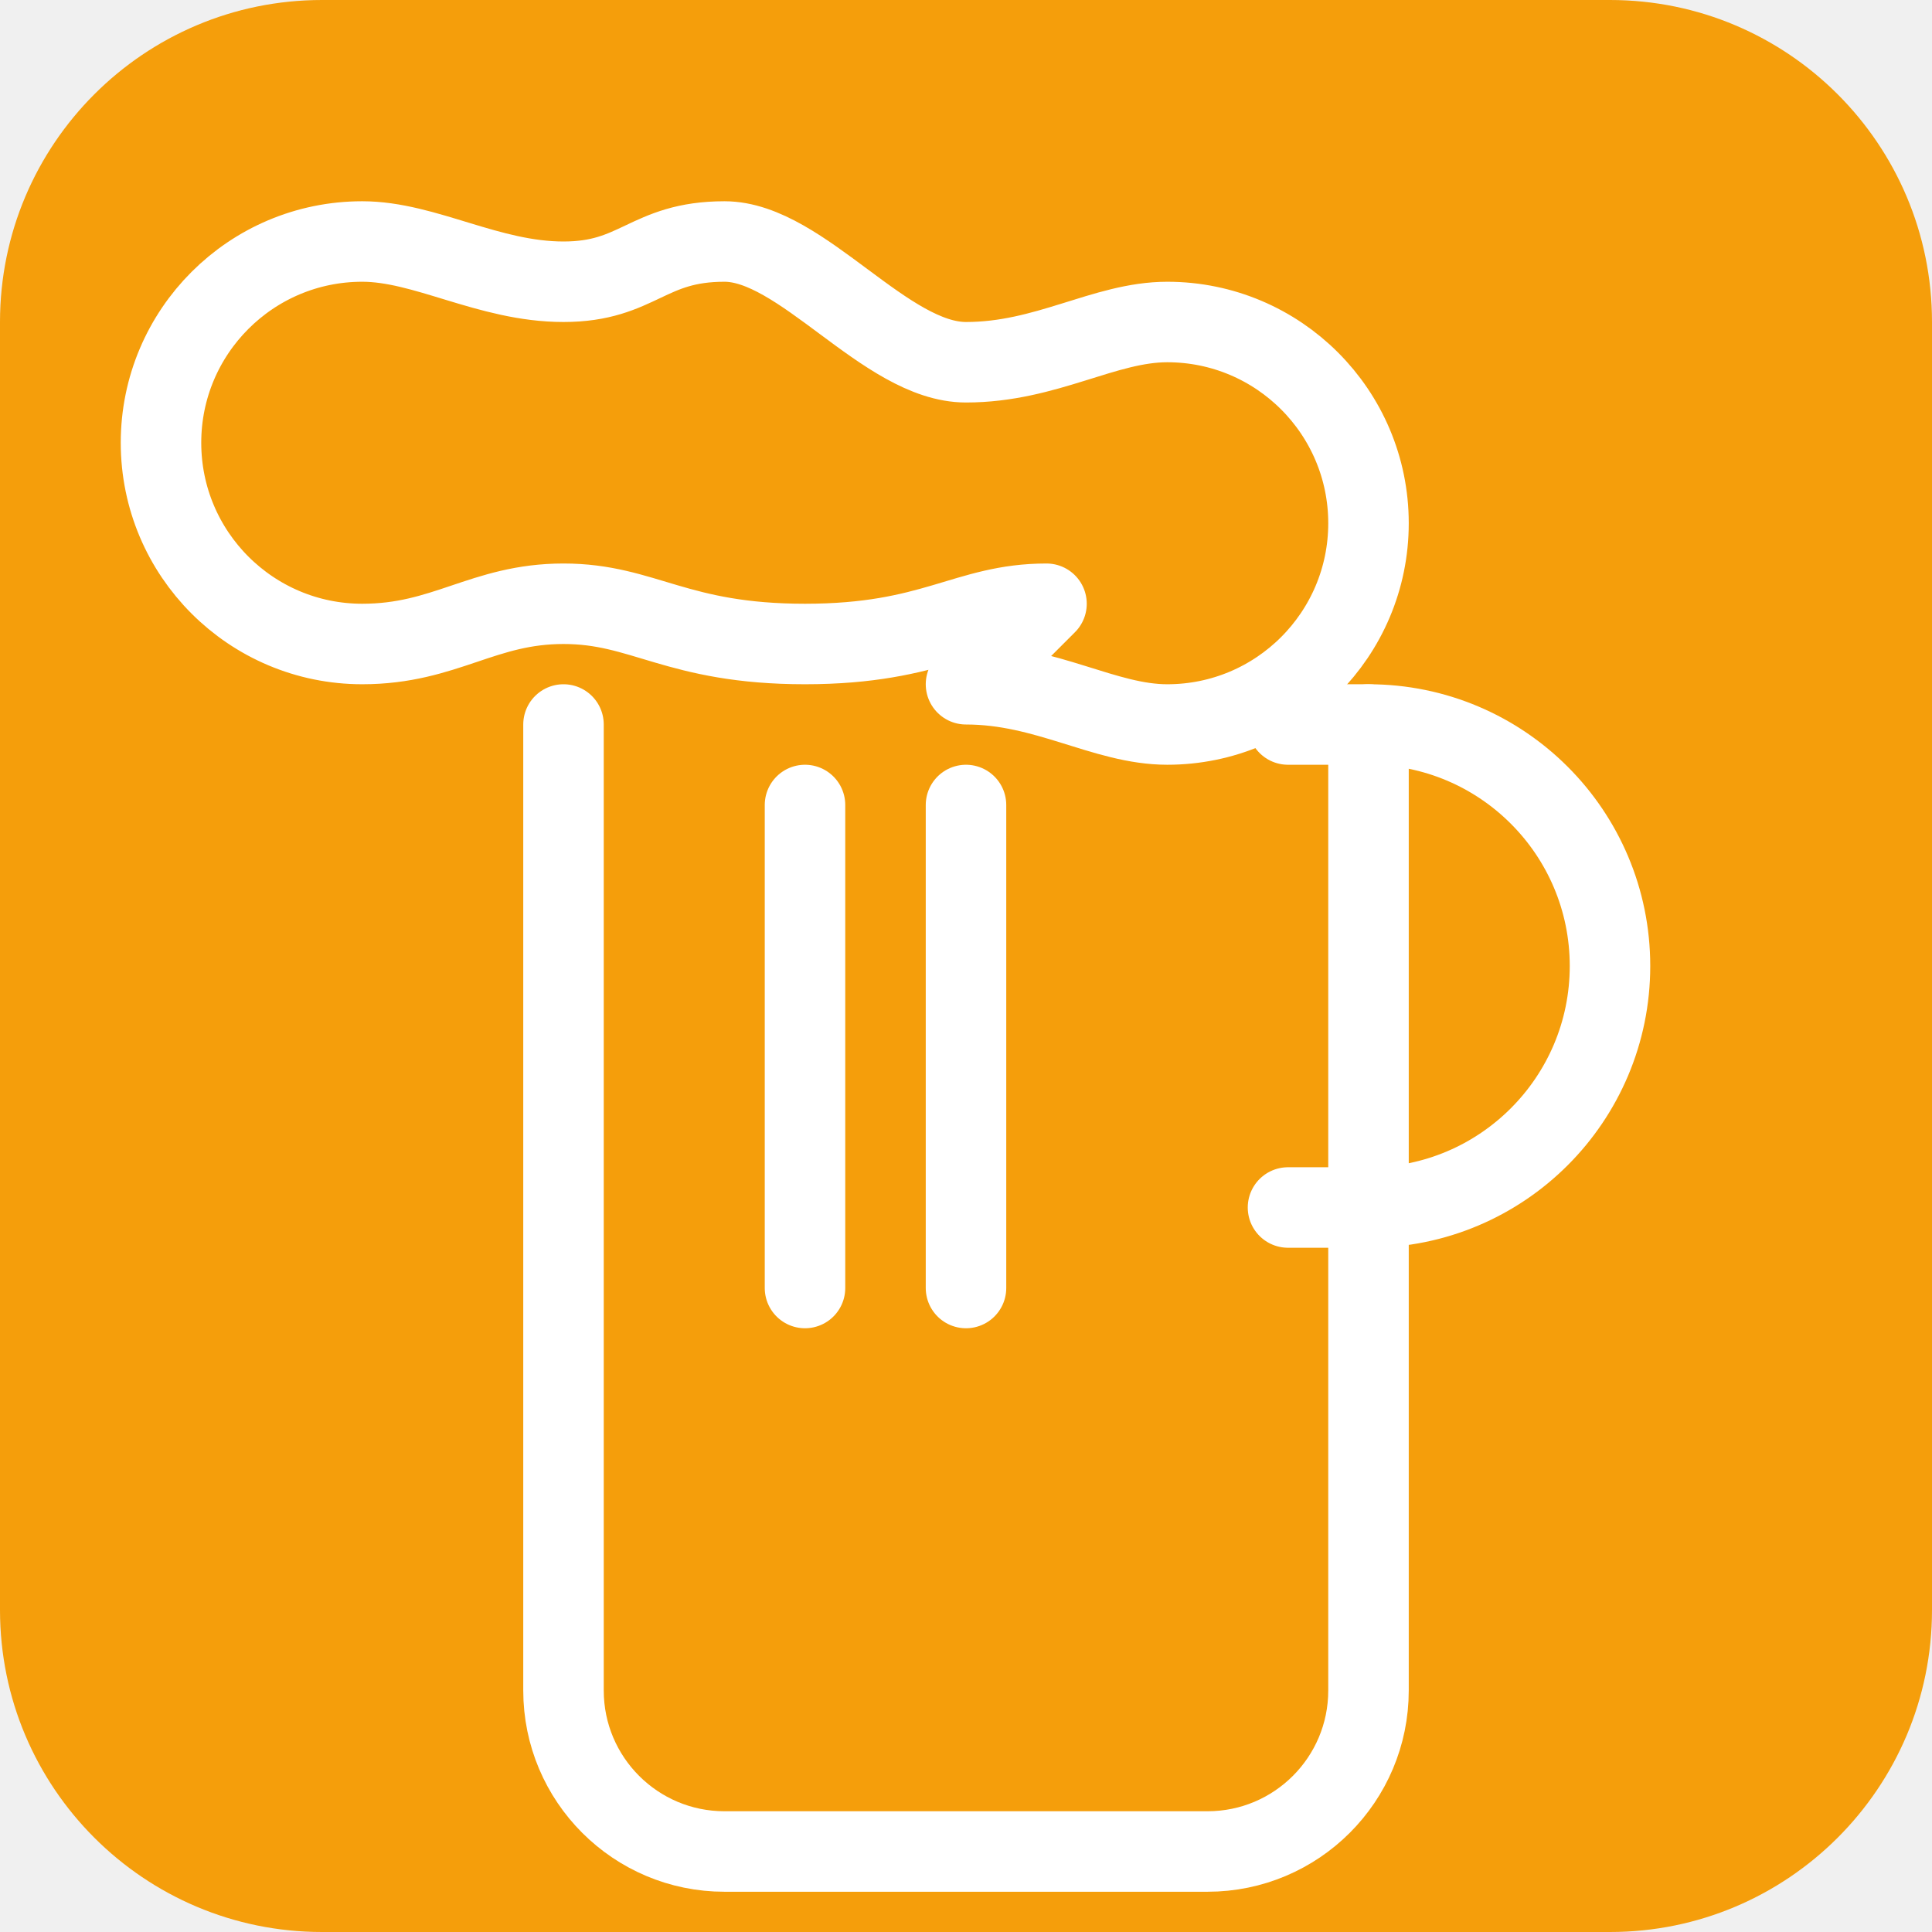
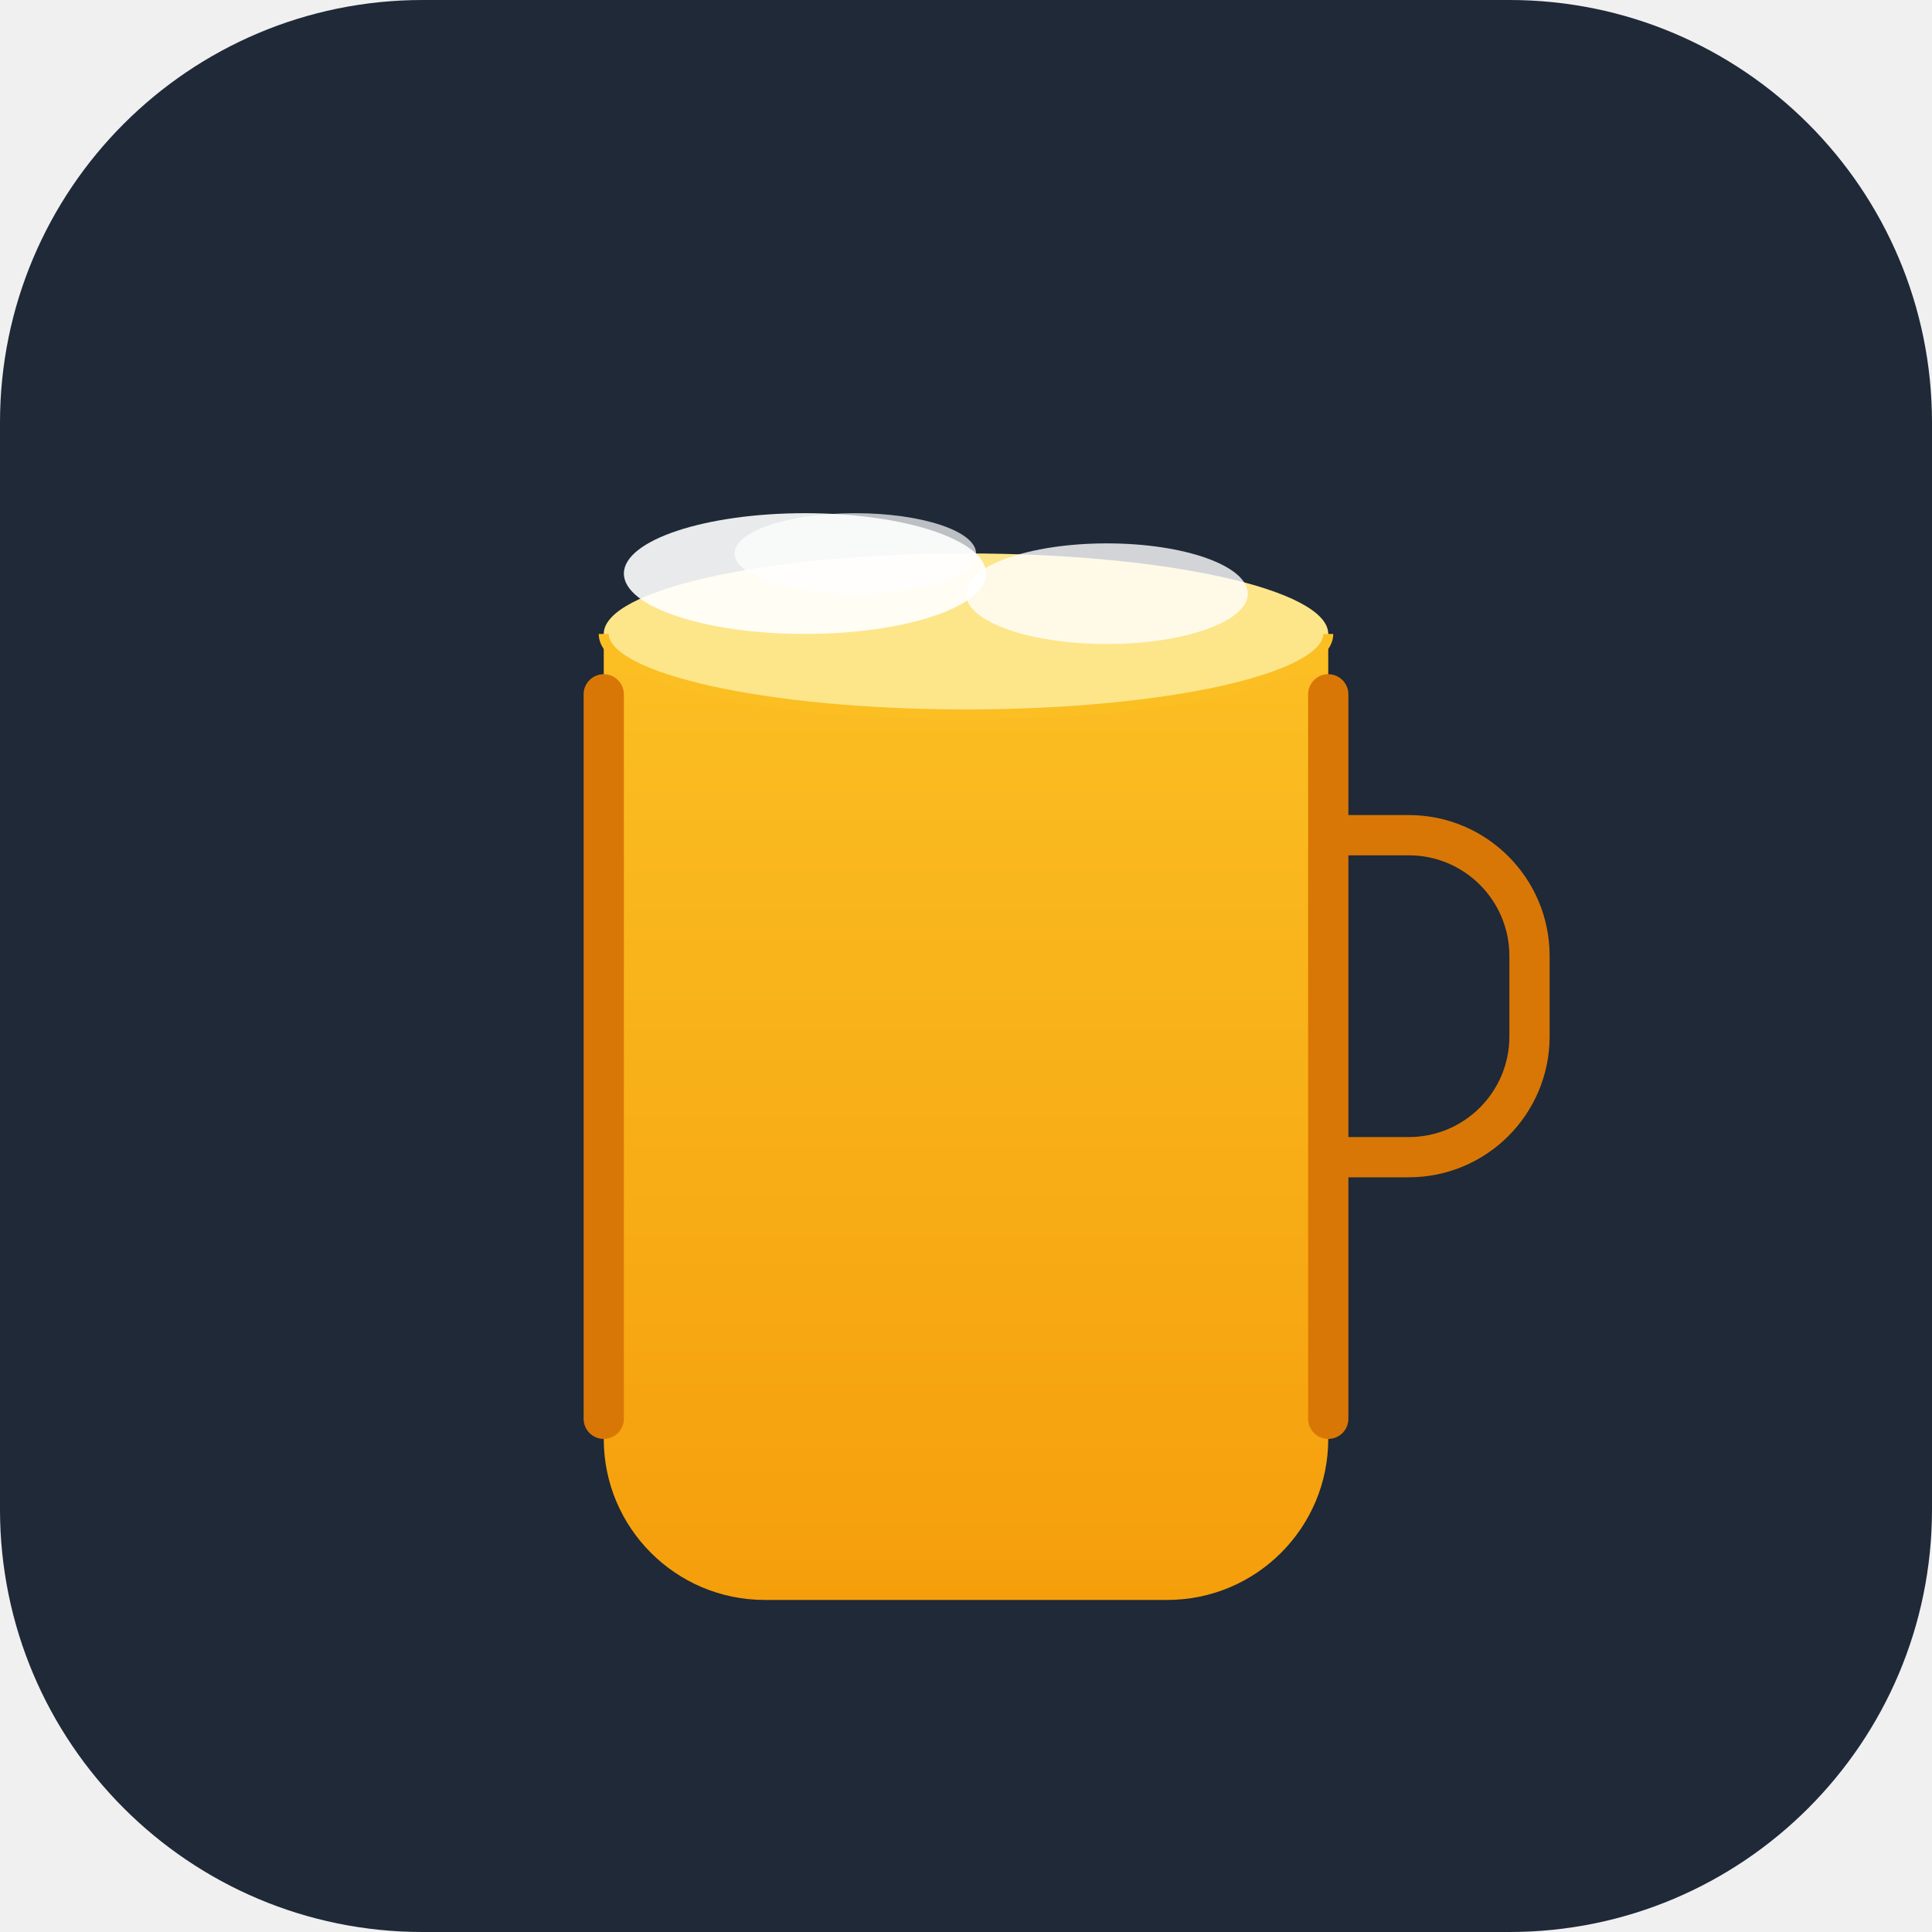
<svg xmlns="http://www.w3.org/2000/svg" width="192" height="192" viewBox="0 0 192 192" fill="none">
-   <rect width="192" height="192" rx="32" fill="#f59e0b" />
-   <g transform="translate(48, 40)">
-     <path d="M80 32h8a24 24 0 0 1 0 48h-8" stroke="white" stroke-width="8" stroke-linecap="round" stroke-linejoin="round" fill="none" />
-     <path d="M32 40v48" stroke="white" stroke-width="8" stroke-linecap="round" stroke-linejoin="round" />
-     <path d="M48 40v48" stroke="white" stroke-width="8" stroke-linecap="round" stroke-linejoin="round" />
-     <path d="M52 20c-8 0-11.2 4-24 4s-16-4-24-4S-7.76 24-16 24a20 20 0 0 1 0-40c6.24 0 12.56 4 20 4S12.32 -16 20 -16s16 12 24 12 13.76-4 20-4a20 20 0 0 1 0 40c-6.24 0-12-4-20-4Z" stroke="white" stroke-width="8" stroke-linecap="round" stroke-linejoin="round" fill="none" transform="translate(4, 0)" />
-     <path d="M8 32v96a16 16 0 0 0 16 16h48a16 16 0 0 0 16-16V32" stroke="white" stroke-width="8" stroke-linecap="round" stroke-linejoin="round" fill="none" />
+   <defs>
+     <linearGradient id="beerGrad" x1="0%" y1="0%" x2="0%" y2="100%">
+       <stop offset="0%" style="stop-color:#fbbf24;stop-opacity:1" />
+       <stop offset="100%" style="stop-color:#f59e0b;stop-opacity:1" />
+     </linearGradient>
+   </defs>
+   <rect width="192" height="192" rx="42" fill="#1f2937" />
+   <g transform="translate(40, 35)">
+     <path d="M20 28h72v80c0 8.837-7.163 16-16 16H36c-8.837 0-16-7.163-16-16V28z" fill="url(#beerGrad)" />
+     <ellipse cx="56" cy="28" rx="36" ry="8" fill="#fde68a" />
+     <path d="M20 28c0 4.418 16.118 8 36 8s36-3.582 36-8" stroke="#fbbf24" stroke-width="1" fill="none" />
+     <rect x="18" y="32" width="4" height="76" rx="2" fill="#d97706" />
+     <rect x="90" y="32" width="4" height="76" rx="2" fill="#d97706" />
+     <path d="M92 48h8c6.627 0 12 5.373 12 12v8c0 6.627-5.373 12-12 12h-8" stroke="#d97706" stroke-width="4" stroke-linejoin="round" fill="none" />
+     <ellipse cx="40" cy="22" rx="18" ry="6" fill="white" opacity="0.9" />
+     <ellipse cx="45" cy="20" rx="12" ry="4" fill="white" opacity="0.7" />
+     <ellipse cx="70" cy="24" rx="14" ry="5" fill="white" opacity="0.8" />
  </g>
</svg>
